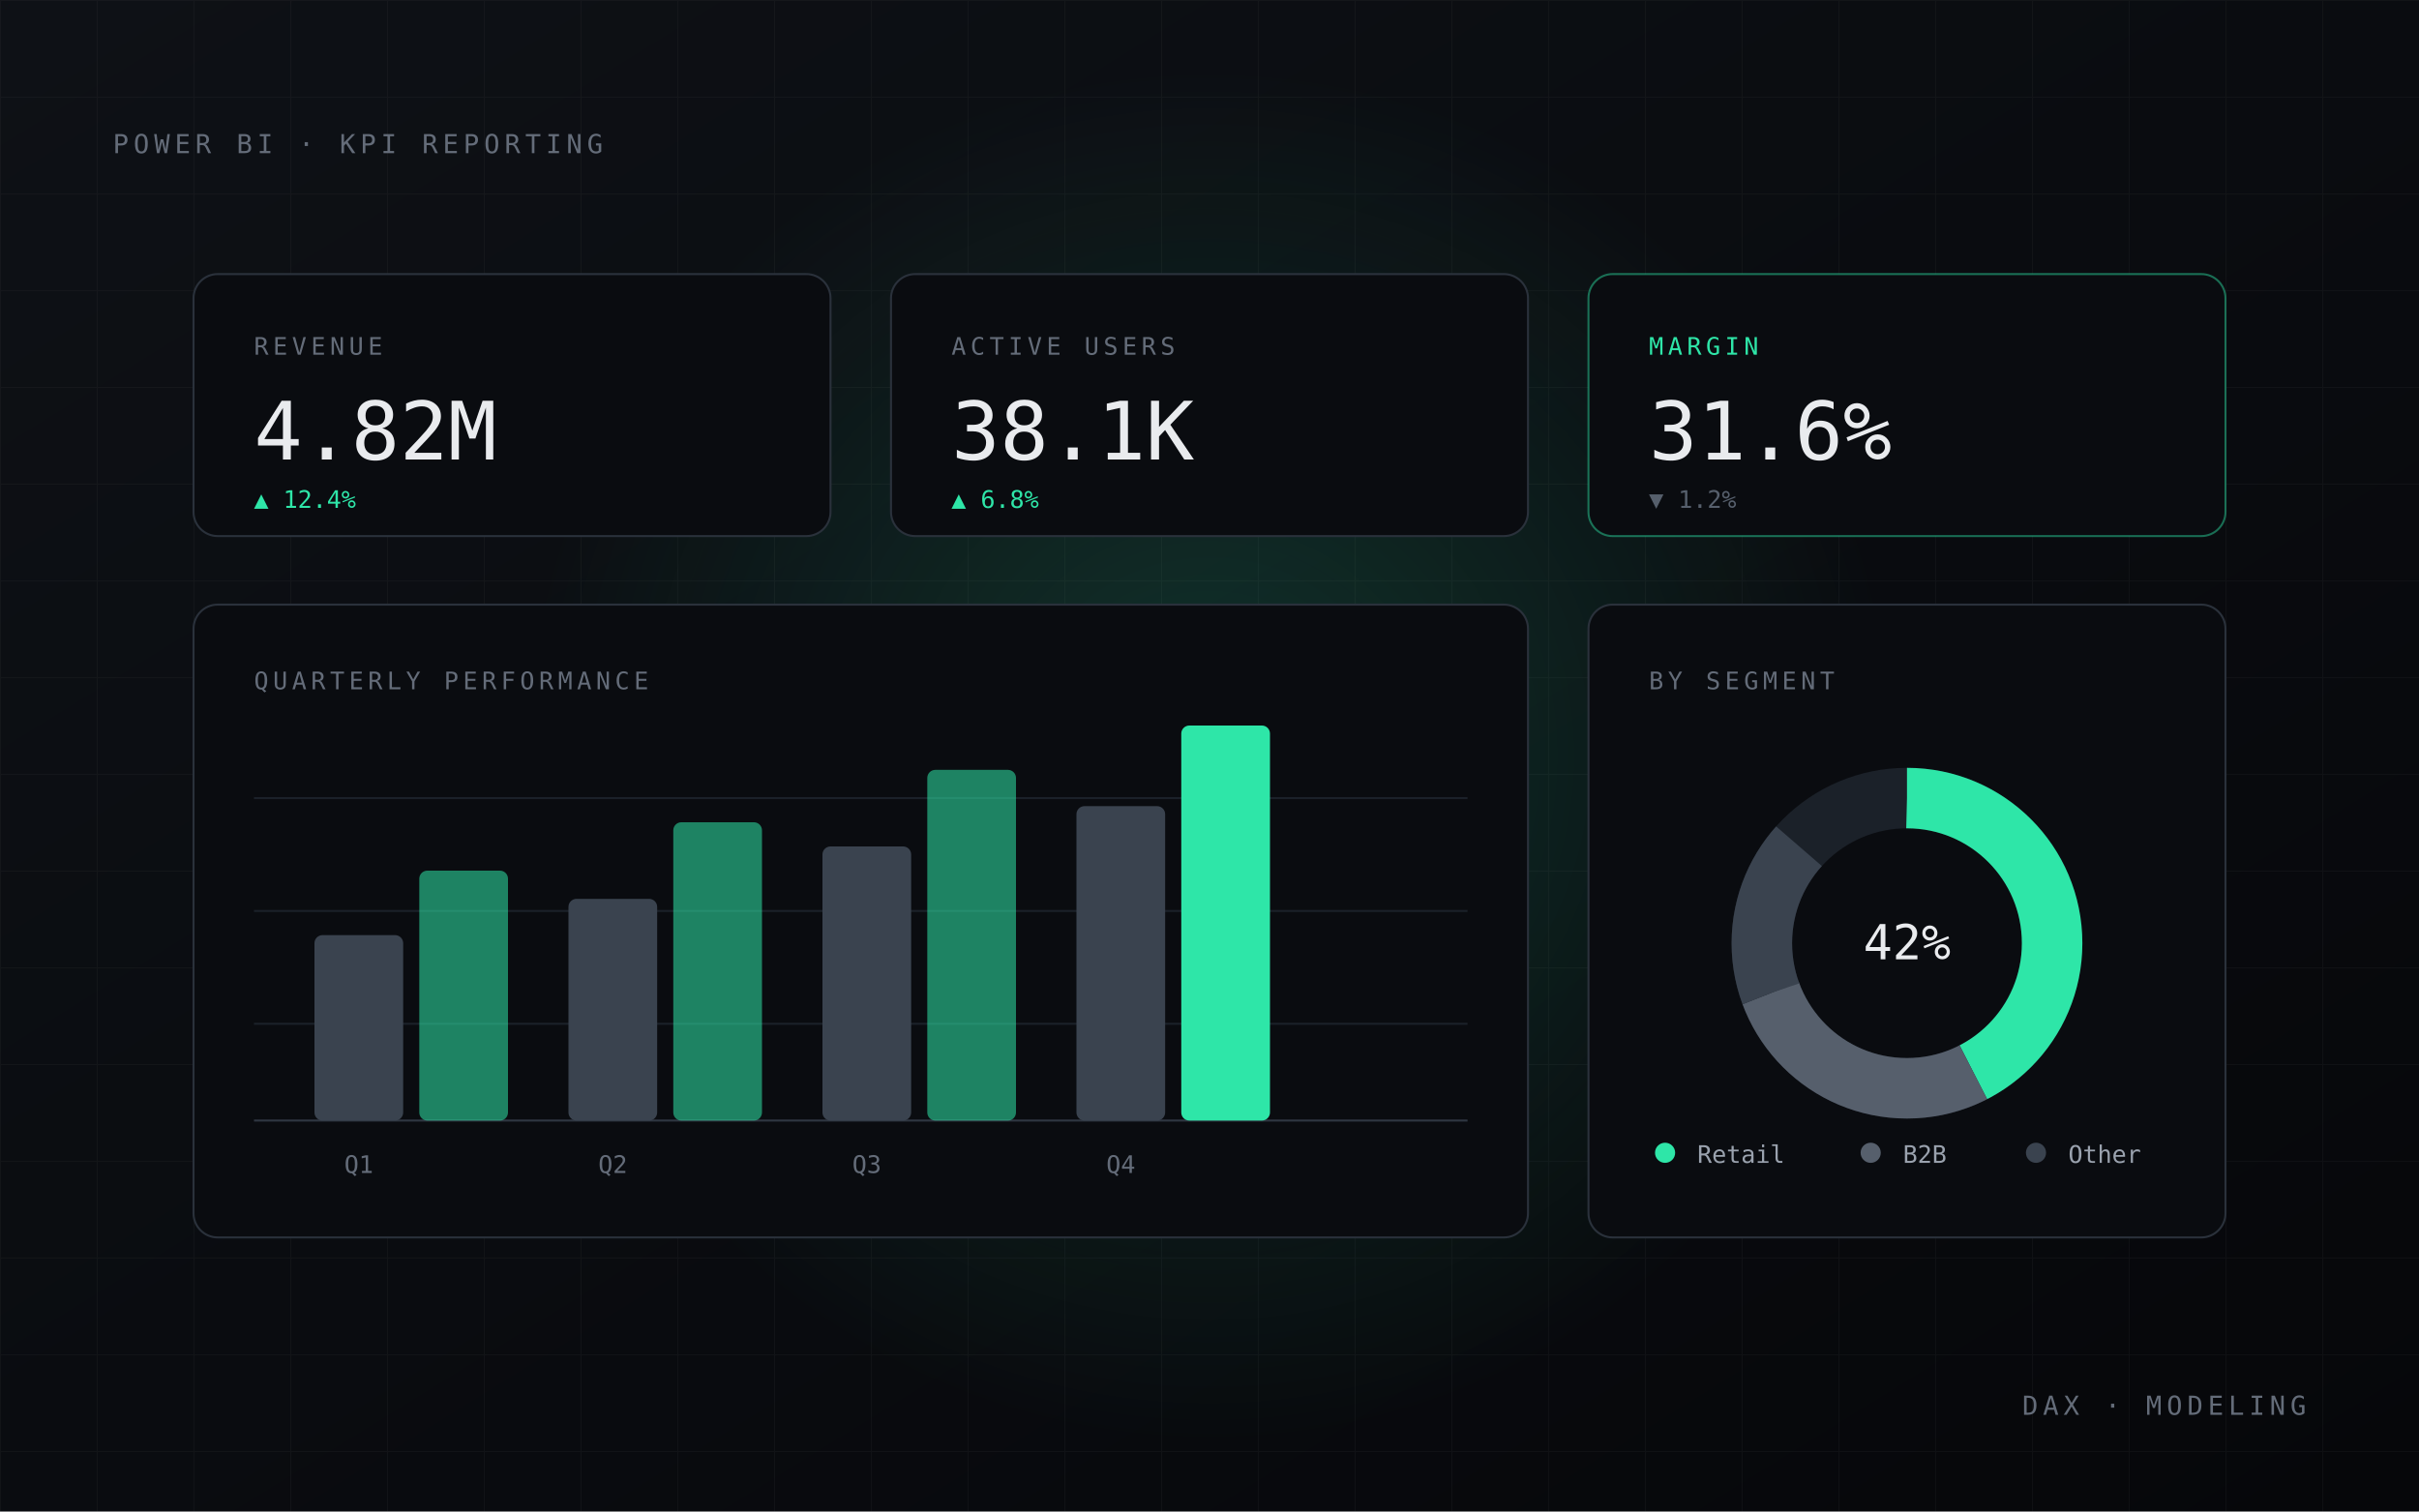
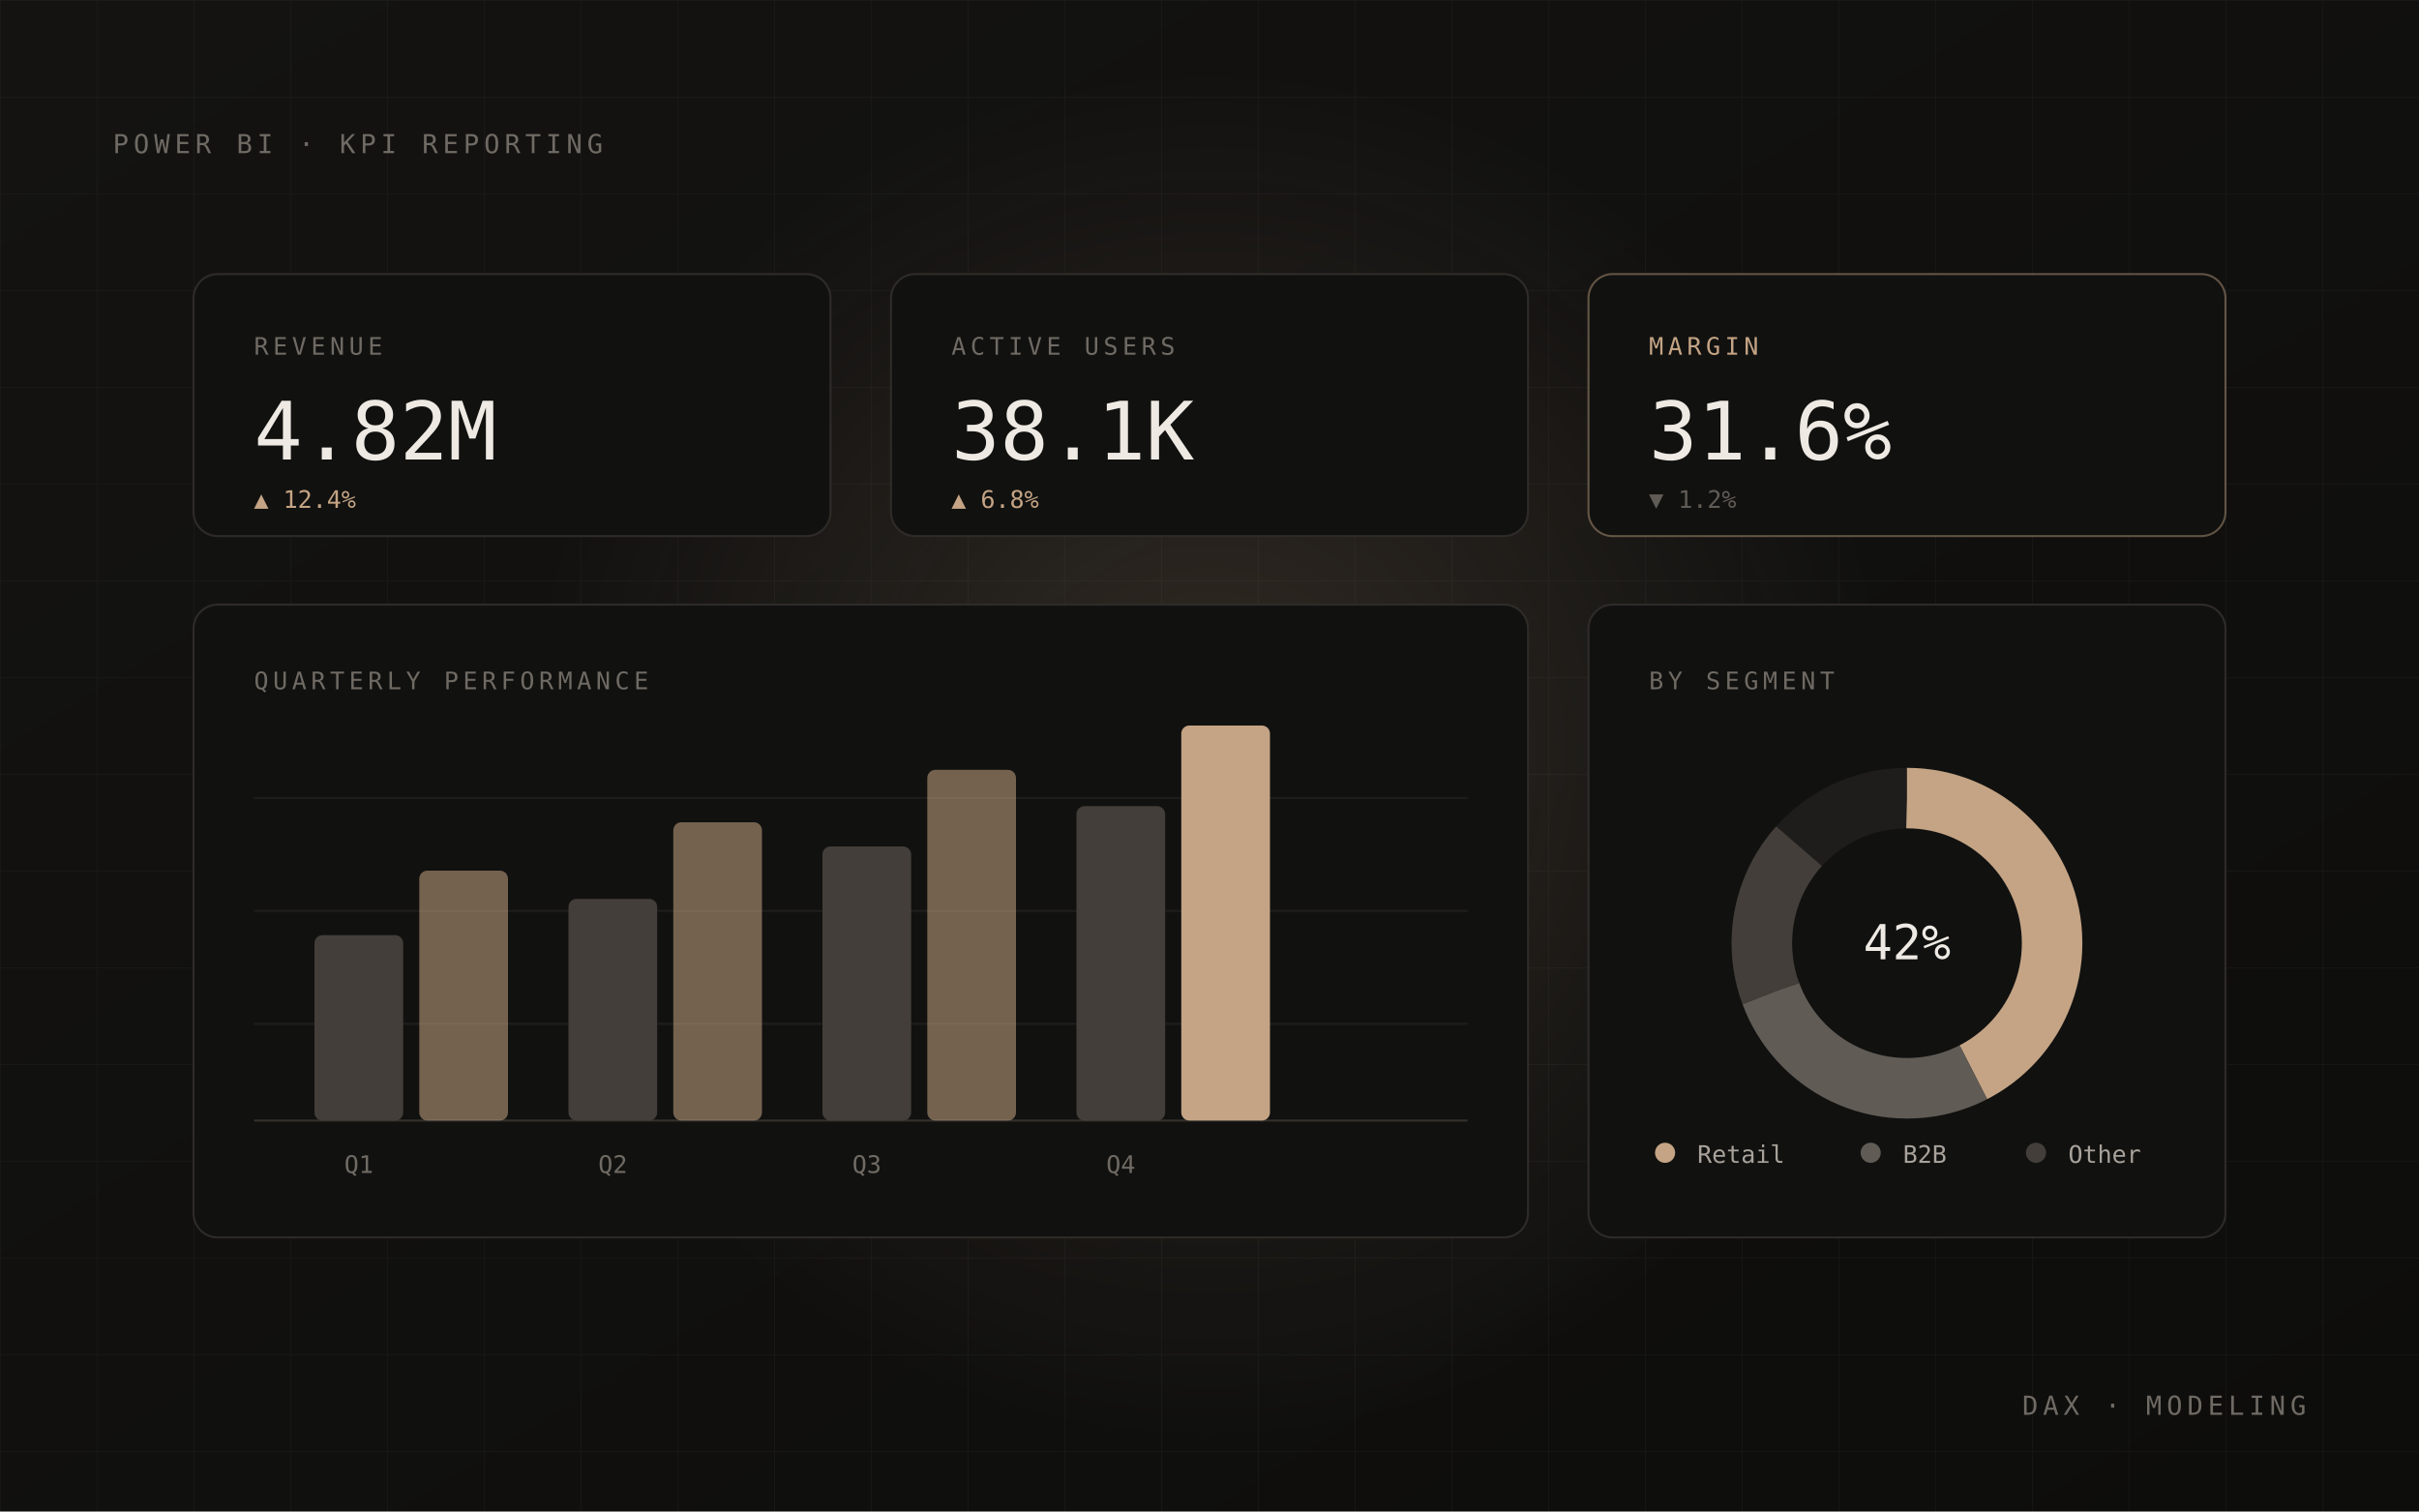
<svg xmlns="http://www.w3.org/2000/svg" viewBox="0 0 1200 750" role="img" aria-label="Business intelligence dashboard with KPI tiles, a bar chart and a donut breakdown">
  <style>
    @keyframes dashflow { to { stroke-dashoffset: -40; } }
    @keyframes pulse { 0%,100% { opacity:.16 } 50% { opacity:.5 } }
    @keyframes blink { 0%,100% { opacity:1 } 50% { opacity:.3 } }
    @keyframes bar { 0%,100% { transform:scaleY(.55) } 50% { transform:scaleY(1) } }
    @keyframes glow { 0%,100% { opacity:.55 } 50% { opacity:1 } }
    @keyframes wk { 0%,100% { opacity:.72 } 50% { opacity:1 } }
    @keyframes ring { 0%,100% { opacity:.45 } 50% { opacity:1 } }
    @keyframes evals { 0%,100% { transform:scaleY(.9) } 50% { transform:scaleY(1.06) } }
    .flow { animation: dashflow 1.5s linear infinite; }
    .flow-slow { animation: dashflow 3s linear infinite; }
    .pulse { animation: pulse 3.6s ease-in-out infinite; }
    .blink { animation: blink 2.2s ease-in-out infinite; }
    .glow { animation: glow 2.8s ease-in-out infinite; }
    .wk { animation: wk 3s ease-in-out infinite; }
    .ring { animation: ring 4.2s ease-in-out infinite; }
    .bar { transform-box: fill-box; transform-origin: center; animation: bar 1.9s ease-in-out infinite; }
    .evalbar { transform-box: fill-box; transform-origin: top center; animation: evals 4.5s ease-in-out infinite; }
    @media (prefers-reduced-motion: reduce) { * { animation: none !important; } }
  </style>
  <defs>
    <linearGradient id="pb-bg" x1="0" y1="0" x2="1" y2="1">
-       <stop offset="0" stop-color="#0E1116" />
-       <stop offset="1" stop-color="#06070A" />
+       <stop offset="0" stop-color="#141312" />
+       <stop offset="1" stop-color="#0D0D0C" />
    </linearGradient>
    <pattern id="pb-grid" width="48" height="48" patternUnits="userSpaceOnUse">
      <path d="M48 0H0V48" fill="none" stroke="#FFFFFF" stroke-opacity=".035" stroke-width="1" />
    </pattern>
    <radialGradient id="pb-glow" cx=".5" cy=".5" r=".5">
-       <stop offset="0" stop-color="#2EE6A8" stop-opacity=".18" />
-       <stop offset="1" stop-color="#2EE6A8" stop-opacity="0" />
+       <stop offset="0" stop-color="#C4A484" stop-opacity=".18" />
+       <stop offset="1" stop-color="#C4A484" stop-opacity="0" />
    </radialGradient>
  </defs>
  <rect width="1200" height="750" fill="url(#pb-bg)" />
  <rect width="1200" height="750" fill="url(#pb-grid)" />
  <circle class="glow" cx="600" cy="375" r="340" fill="url(#pb-glow)" />
  <g font-family="ui-monospace,'JetBrains Mono',monospace">
    <g>
-       <rect x="96" y="136" width="316" height="130" rx="12" fill="#0A0C10" stroke="#2A313B" />
-       <text x="126" y="176" font-size="12" letter-spacing="2.2" fill="#646C79">REVENUE</text>
-       <text x="126" y="228" font-size="40" fill="#E9EBEE">4.82M</text>
-       <text x="126" y="252" font-size="12" fill="#2EE6A8">▲ 12.4%</text>
+       <rect x="96" y="136" width="316" height="130" rx="12" fill="#111110" stroke="#2E2B28" />
+       <text x="126" y="176" font-size="12" letter-spacing="2.2" fill="#6F6A63">REVENUE</text>
+       <text x="126" y="228" font-size="40" fill="#EEEAE3">4.82M</text>
+       <text x="126" y="252" font-size="12" fill="#C4A484">▲ 12.4%</text>
    </g>
    <g>
-       <rect x="442" y="136" width="316" height="130" rx="12" fill="#0A0C10" stroke="#2A313B" />
-       <text x="472" y="176" font-size="12" letter-spacing="2.2" fill="#646C79">ACTIVE USERS</text>
-       <text x="472" y="228" font-size="40" fill="#E9EBEE">38.1K</text>
-       <text x="472" y="252" font-size="12" fill="#2EE6A8">▲ 6.8%</text>
+       <rect x="442" y="136" width="316" height="130" rx="12" fill="#111110" stroke="#2E2B28" />
+       <text x="472" y="176" font-size="12" letter-spacing="2.2" fill="#6F6A63">ACTIVE USERS</text>
+       <text x="472" y="228" font-size="40" fill="#EEEAE3">38.1K</text>
+       <text x="472" y="252" font-size="12" fill="#C4A484">▲ 6.8%</text>
    </g>
    <g>
-       <rect class="glow" style="animation-delay:1.4s" x="788" y="136" width="316" height="130" rx="12" fill="#0A0C10" stroke="#2EE6A8" stroke-opacity=".45" />
-       <text x="818" y="176" font-size="12" letter-spacing="2.2" fill="#2EE6A8">MARGIN</text>
-       <text x="818" y="228" font-size="40" fill="#E9EBEE">31.6%</text>
-       <text x="818" y="252" font-size="12" fill="#565F6C">▼ 1.2%</text>
+       <rect class="glow" style="animation-delay:1.4s" x="788" y="136" width="316" height="130" rx="12" fill="#111110" stroke="#C4A484" stroke-opacity=".45" />
+       <text x="818" y="176" font-size="12" letter-spacing="2.2" fill="#C4A484">MARGIN</text>
+       <text x="818" y="228" font-size="40" fill="#EEEAE3">31.6%</text>
+       <text x="818" y="252" font-size="12" fill="#605B55">▼ 1.2%</text>
    </g>
  </g>
  <g transform="translate(96 300)">
-     <rect x="0" y="0" width="662" height="314" rx="12" fill="#0A0C10" stroke="#2A313B" />
-     <text x="30" y="42" font-family="ui-monospace,'JetBrains Mono',monospace" font-size="12" letter-spacing="2.2" fill="#646C79">QUARTERLY PERFORMANCE</text>
-     <g stroke="#1B2129">
+     <rect x="0" y="0" width="662" height="314" rx="12" fill="#111110" stroke="#2E2B28" />
+     <text x="30" y="42" font-family="ui-monospace,'JetBrains Mono',monospace" font-size="12" letter-spacing="2.2" fill="#6F6A63">QUARTERLY PERFORMANCE</text>
+     <g stroke="#1F1D1B">
      <line x1="30" y1="96" x2="632" y2="96" />
      <line x1="30" y1="152" x2="632" y2="152" />
      <line x1="30" y1="208" x2="632" y2="208" />
    </g>
-     <line x1="30" y1="256" x2="632" y2="256" stroke="#2F3742" />
+     <line x1="30" y1="256" x2="632" y2="256" stroke="#34302C" />
    <g>
-       <rect class="glow" style="animation-delay:0.00s" x="60" y="164" width="44" height="92" rx="4" fill="#3A434F" />
-       <rect class="glow" style="animation-delay:0.09s" x="112" y="132" width="44" height="124" rx="4" fill="#2EE6A8" fill-opacity=".55" />
-       <rect class="glow" style="animation-delay:0.18s" x="186" y="146" width="44" height="110" rx="4" fill="#3A434F" />
-       <rect class="glow" style="animation-delay:0.27s" x="238" y="108" width="44" height="148" rx="4" fill="#2EE6A8" fill-opacity=".55" />
-       <rect class="glow" style="animation-delay:0.36s" x="312" y="120" width="44" height="136" rx="4" fill="#3A434F" />
-       <rect class="glow" style="animation-delay:0.45s" x="364" y="82" width="44" height="174" rx="4" fill="#2EE6A8" fill-opacity=".55" />
-       <rect class="glow" style="animation-delay:0.54s" x="438" y="100" width="44" height="156" rx="4" fill="#3A434F" />
-       <rect class="glow" style="animation-delay:0.63s" x="490" y="60" width="44" height="196" rx="4" fill="#2EE6A8" />
+       <rect class="glow" style="animation-delay:0.00s" x="60" y="164" width="44" height="92" rx="4" fill="#433E39" />
+       <rect class="glow" style="animation-delay:0.09s" x="112" y="132" width="44" height="124" rx="4" fill="#C4A484" fill-opacity=".55" />
+       <rect class="glow" style="animation-delay:0.18s" x="186" y="146" width="44" height="110" rx="4" fill="#433E39" />
+       <rect class="glow" style="animation-delay:0.27s" x="238" y="108" width="44" height="148" rx="4" fill="#C4A484" fill-opacity=".55" />
+       <rect class="glow" style="animation-delay:0.36s" x="312" y="120" width="44" height="136" rx="4" fill="#433E39" />
+       <rect class="glow" style="animation-delay:0.45s" x="364" y="82" width="44" height="174" rx="4" fill="#C4A484" fill-opacity=".55" />
+       <rect class="glow" style="animation-delay:0.54s" x="438" y="100" width="44" height="156" rx="4" fill="#433E39" />
+       <rect class="glow" style="animation-delay:0.63s" x="490" y="60" width="44" height="196" rx="4" fill="#C4A484" />
    </g>
-     <g font-family="ui-monospace,'JetBrains Mono',monospace" font-size="12" fill="#646C79">
+     <g font-family="ui-monospace,'JetBrains Mono',monospace" font-size="12" fill="#6F6A63">
      <text x="82" y="282" text-anchor="middle">Q1</text>
      <text x="208" y="282" text-anchor="middle">Q2</text>
      <text x="334" y="282" text-anchor="middle">Q3</text>
      <text x="460" y="282" text-anchor="middle">Q4</text>
    </g>
  </g>
  <g transform="translate(788 300)">
-     <rect x="0" y="0" width="316" height="314" rx="12" fill="#0A0C10" stroke="#2A313B" />
-     <text x="30" y="42" font-family="ui-monospace,'JetBrains Mono',monospace" font-size="12" letter-spacing="2.2" fill="#646C79">BY SEGMENT</text>
+     <rect x="0" y="0" width="316" height="314" rx="12" fill="#111110" stroke="#2E2B28" />
+     <text x="30" y="42" font-family="ui-monospace,'JetBrains Mono',monospace" font-size="12" letter-spacing="2.2" fill="#6F6A63">BY SEGMENT</text>
    <g transform="translate(158 168)" fill="none" stroke-width="30">
-       <circle cx="0" cy="0" r="72" stroke="#1B2129" />
-       <circle class="ring" cx="0" cy="0" r="72" stroke="#2EE6A8" stroke-dasharray="192 452" transform="rotate(-90)" />
-       <circle class="ring" style="animation-delay:1.4s" cx="0" cy="0" r="72" stroke="#565F6C" stroke-dasharray="122 452" stroke-dashoffset="-192" transform="rotate(-90)" />
-       <circle class="ring" style="animation-delay:2.8s" cx="0" cy="0" r="72" stroke="#3A434F" stroke-dasharray="78 452" stroke-dashoffset="-314" transform="rotate(-90)" />
+       <circle cx="0" cy="0" r="72" stroke="#1F1D1B" />
+       <circle class="ring" cx="0" cy="0" r="72" stroke="#C4A484" stroke-dasharray="192 452" transform="rotate(-90)" />
+       <circle class="ring" style="animation-delay:1.4s" cx="0" cy="0" r="72" stroke="#605B55" stroke-dasharray="122 452" stroke-dashoffset="-192" transform="rotate(-90)" />
+       <circle class="ring" style="animation-delay:2.8s" cx="0" cy="0" r="72" stroke="#433E39" stroke-dasharray="78 452" stroke-dashoffset="-314" transform="rotate(-90)" />
    </g>
-     <text x="158" y="176" text-anchor="middle" font-family="ui-monospace,'JetBrains Mono',monospace" font-size="24" fill="#E9EBEE">42%</text>
-     <g font-family="ui-monospace,'JetBrains Mono',monospace" font-size="12" fill="#9AA2AE">
-       <circle cx="38" cy="272" r="5" fill="#2EE6A8" />
+     <text x="158" y="176" text-anchor="middle" font-family="ui-monospace,'JetBrains Mono',monospace" font-size="24" fill="#EEEAE3">42%</text>
+     <g font-family="ui-monospace,'JetBrains Mono',monospace" font-size="12" fill="#A8A29A">
+       <circle cx="38" cy="272" r="5" fill="#C4A484" />
      <text x="54" y="277">Retail</text>
-       <circle cx="140" cy="272" r="5" fill="#565F6C" />
+       <circle cx="140" cy="272" r="5" fill="#605B55" />
      <text x="156" y="277">B2B</text>
-       <circle cx="222" cy="272" r="5" fill="#3A434F" />
+       <circle cx="222" cy="272" r="5" fill="#433E39" />
      <text x="238" y="277">Other</text>
    </g>
  </g>
-   <g font-family="ui-monospace,'JetBrains Mono',monospace" font-size="13" letter-spacing="2.4" fill="#646C79">
+   <g font-family="ui-monospace,'JetBrains Mono',monospace" font-size="13" letter-spacing="2.4" fill="#6F6A63">
    <text x="56" y="76">POWER BI · KPI REPORTING</text>
    <text x="1144" y="702" text-anchor="end">DAX · MODELING</text>
  </g>
</svg>
